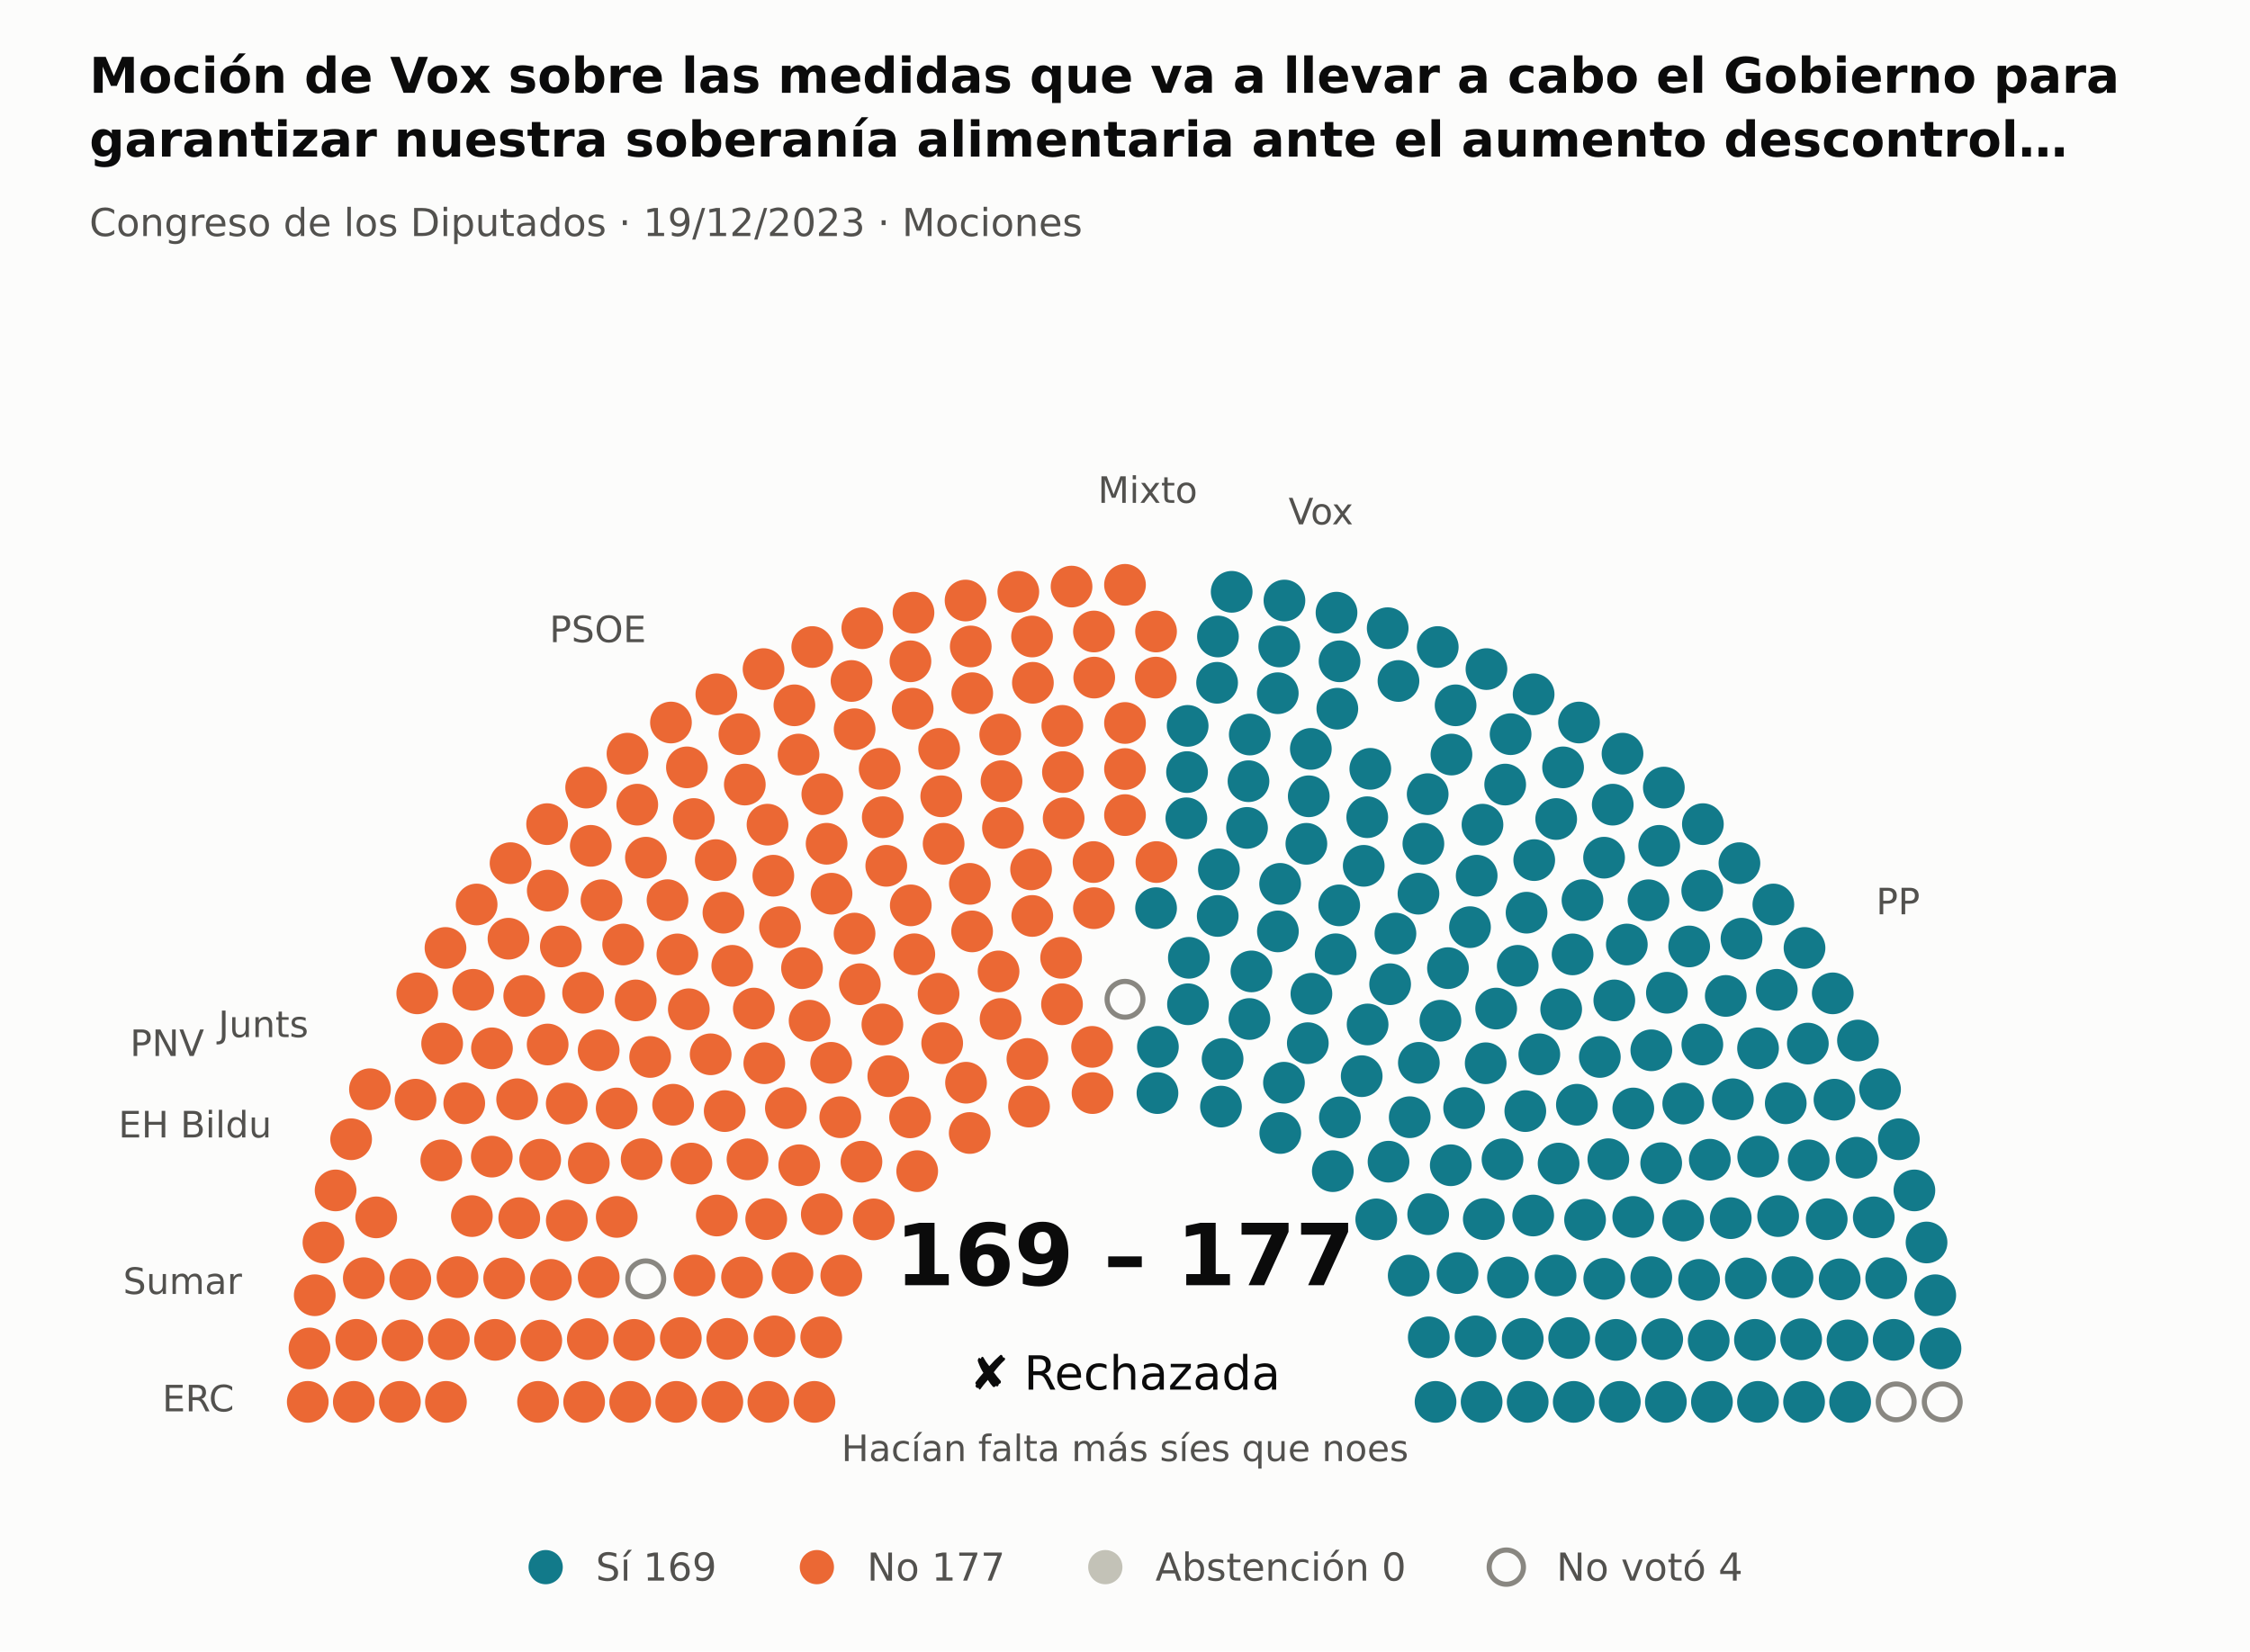
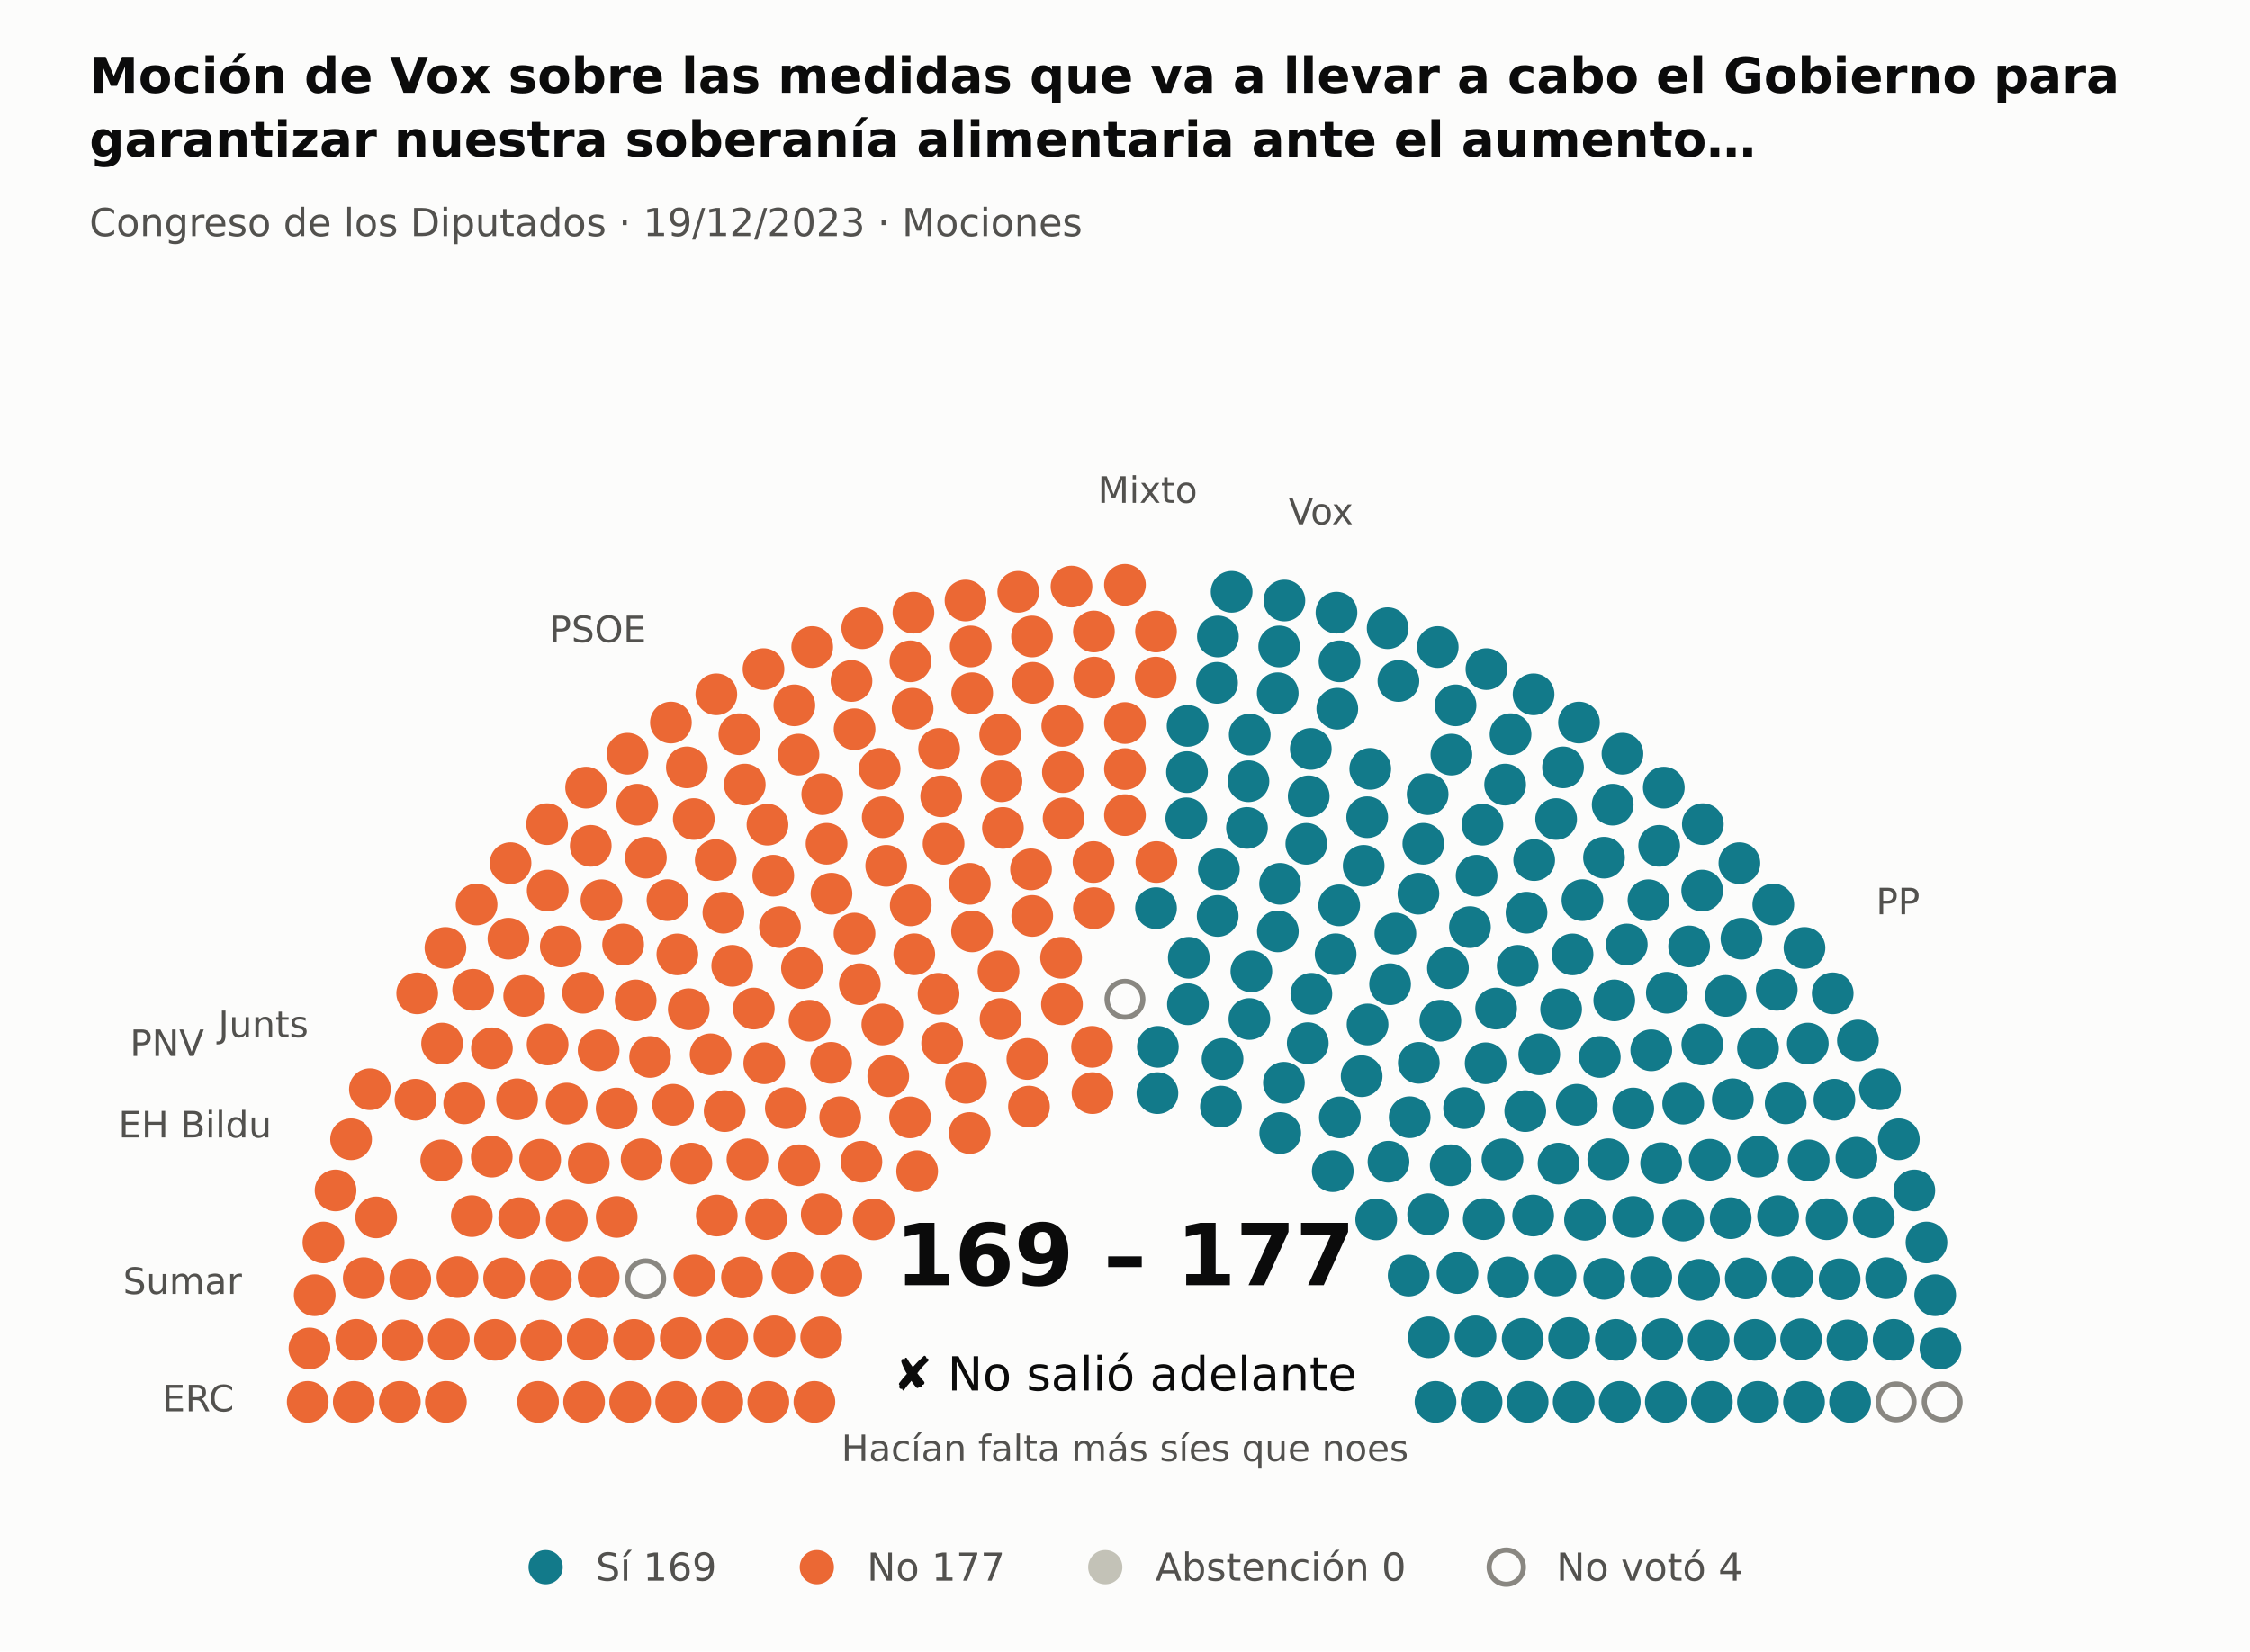
<svg xmlns="http://www.w3.org/2000/svg" xmlns:xlink="http://www.w3.org/1999/xlink" width="525.6pt" height="385.884pt" viewBox="0 0 525.6 385.884" version="1.1">
  <defs>
    <style type="text/css">*{stroke-linejoin: round; stroke-linecap: butt}</style>
  </defs>
  <g id="figure_1">
    <g id="patch_1">
      <path d="M 0 385.884  L 525.6 385.884  L 525.6 0  L 0 0  z " style="fill: #fcfcfb" />
    </g>
    <g id="axes_1">
      <g id="PathCollection_1">
        <defs>
          <path id="m79c244569f" d="M 0 4.873  C 1.292 4.873 2.532 4.36 3.446 3.446  C 4.36 2.532 4.873 1.292 4.873 0  C 4.873 -1.292 4.36 -2.532 3.446 -3.446  C 2.532 -4.36 1.292 -4.873 0 -4.873  C -1.292 -4.873 -2.532 -4.36 -3.446 -3.446  C -4.36 -2.532 -4.873 -1.292 -4.873 0  C -4.873 1.292 -4.36 2.532 -3.446 3.446  C -2.532 4.36 -1.292 4.873 0 4.873  z " />
        </defs>
        <g clip-path="url(#p0f7a6aeadc)">
          <use xlink:href="#m79c244569f" x="270.058" y="212.2" style="fill: #127a8a" />
          <use xlink:href="#m79c244569f" x="270.486" y="244.608" style="fill: #127a8a" />
          <use xlink:href="#m79c244569f" x="277.436" y="169.607" style="fill: #127a8a" />
          <use xlink:href="#m79c244569f" x="277.294" y="180.403" style="fill: #127a8a" />
          <use xlink:href="#m79c244569f" x="270.383" y="255.411" style="fill: #127a8a" />
          <use xlink:href="#m79c244569f" x="277.132" y="191.202" style="fill: #127a8a" />
          <use xlink:href="#m79c244569f" x="284.515" y="148.723" style="fill: #127a8a" />
          <use xlink:href="#m79c244569f" x="284.315" y="159.542" style="fill: #127a8a" />
          <use xlink:href="#m79c244569f" x="287.719" y="138.283" style="fill: #127a8a" />
          <use xlink:href="#m79c244569f" x="277.718" y="223.799" style="fill: #127a8a" />
          <use xlink:href="#m79c244569f" x="277.515" y="234.651" style="fill: #127a8a" />
          <use xlink:href="#m79c244569f" x="284.74" y="203.131" style="fill: #127a8a" />
          <use xlink:href="#m79c244569f" x="291.948" y="171.631" style="fill: #127a8a" />
          <use xlink:href="#m79c244569f" x="284.459" y="214.019" style="fill: #127a8a" />
          <use xlink:href="#m79c244569f" x="291.648" y="182.532" style="fill: #127a8a" />
          <use xlink:href="#m79c244569f" x="300.045" y="140.318" style="fill: #127a8a" />
          <use xlink:href="#m79c244569f" x="298.834" y="151.05" style="fill: #127a8a" />
          <use xlink:href="#m79c244569f" x="291.306" y="193.447" style="fill: #127a8a" />
          <use xlink:href="#m79c244569f" x="298.487" y="161.972" style="fill: #127a8a" />
          <use xlink:href="#m79c244569f" x="312.211" y="143.155" style="fill: #127a8a" />
          <use xlink:href="#m79c244569f" x="285.598" y="247.433" style="fill: #127a8a" />
          <use xlink:href="#m79c244569f" x="306.211" y="174.986" style="fill: #127a8a" />
          <use xlink:href="#m79c244569f" x="312.921" y="154.522" style="fill: #127a8a" />
          <use xlink:href="#m79c244569f" x="292.333" y="226.978" style="fill: #127a8a" />
          <use xlink:href="#m79c244569f" x="299.037" y="206.519" style="fill: #127a8a" />
          <use xlink:href="#m79c244569f" x="305.724" y="186.058" style="fill: #127a8a" />
          <use xlink:href="#m79c244569f" x="312.401" y="165.595" style="fill: #127a8a" />
          <use xlink:href="#m79c244569f" x="285.218" y="258.564" style="fill: #127a8a" />
          <use xlink:href="#m79c244569f" x="291.868" y="238.096" style="fill: #127a8a" />
          <use xlink:href="#m79c244569f" x="298.518" y="217.629" style="fill: #127a8a" />
          <use xlink:href="#m79c244569f" x="305.169" y="197.162" style="fill: #127a8a" />
          <use xlink:href="#m79c244569f" x="324.166" y="146.781" style="fill: #127a8a" />
          <use xlink:href="#m79c244569f" x="326.682" y="159.117" style="fill: #127a8a" />
          <use xlink:href="#m79c244569f" x="320.103" y="179.642" style="fill: #127a8a" />
          <use xlink:href="#m79c244569f" x="319.387" y="190.947" style="fill: #127a8a" />
          <use xlink:href="#m79c244569f" x="335.858" y="151.182" style="fill: #127a8a" />
          <use xlink:href="#m79c244569f" x="312.844" y="211.545" style="fill: #127a8a" />
          <use xlink:href="#m79c244569f" x="318.567" y="202.305" style="fill: #127a8a" />
          <use xlink:href="#m79c244569f" x="306.346" y="232.205" style="fill: #127a8a" />
          <use xlink:href="#m79c244569f" x="312.014" y="222.973" style="fill: #127a8a" />
          <use xlink:href="#m79c244569f" x="340.028" y="164.803" style="fill: #127a8a" />
          <use xlink:href="#m79c244569f" x="347.237" y="156.337" style="fill: #127a8a" />
          <use xlink:href="#m79c244569f" x="299.933" y="252.986" style="fill: #127a8a" />
          <use xlink:href="#m79c244569f" x="333.507" y="185.56" style="fill: #127a8a" />
          <use xlink:href="#m79c244569f" x="339.059" y="176.307" style="fill: #127a8a" />
          <use xlink:href="#m79c244569f" x="305.505" y="243.745" style="fill: #127a8a" />
          <use xlink:href="#m79c244569f" x="332.504" y="197.151" style="fill: #127a8a" />
          <use xlink:href="#m79c244569f" x="299.073" y="264.732" style="fill: #127a8a" />
          <use xlink:href="#m79c244569f" x="325.974" y="218.139" style="fill: #127a8a" />
          <use xlink:href="#m79c244569f" x="331.354" y="208.82" style="fill: #127a8a" />
          <use xlink:href="#m79c244569f" x="352.874" y="171.545" style="fill: #127a8a" />
          <use xlink:href="#m79c244569f" x="358.255" y="162.226" style="fill: #127a8a" />
          <use xlink:href="#m79c244569f" x="351.612" y="183.319" style="fill: #127a8a" />
          <use xlink:href="#m79c244569f" x="346.307" y="192.69" style="fill: #127a8a" />
          <use xlink:href="#m79c244569f" x="324.734" y="229.965" style="fill: #127a8a" />
          <use xlink:href="#m79c244569f" x="319.473" y="239.373" style="fill: #127a8a" />
          <use xlink:href="#m79c244569f" x="344.951" y="204.611" style="fill: #127a8a" />
          <use xlink:href="#m79c244569f" x="368.863" y="168.823" style="fill: #127a8a" />
          <use xlink:href="#m79c244569f" x="365.136" y="179.299" style="fill: #127a8a" />
          <use xlink:href="#m79c244569f" x="318.091" y="251.457" style="fill: #127a8a" />
          <use xlink:href="#m79c244569f" x="343.39" y="216.636" style="fill: #127a8a" />
          <use xlink:href="#m79c244569f" x="363.524" y="191.371" style="fill: #127a8a" />
          <use xlink:href="#m79c244569f" x="338.249" y="226.213" style="fill: #127a8a" />
          <use xlink:href="#m79c244569f" x="313.003" y="261.079" style="fill: #127a8a" />
          <use xlink:href="#m79c244569f" x="358.395" y="200.971" style="fill: #127a8a" />
          <use xlink:href="#m79c244569f" x="379.018" y="176.1" style="fill: #127a8a" />
          <use xlink:href="#m79c244569f" x="376.734" y="188.014" style="fill: #127a8a" />
          <use xlink:href="#m79c244569f" x="356.606" y="213.255" style="fill: #127a8a" />
          <use xlink:href="#m79c244569f" x="336.478" y="238.497" style="fill: #127a8a" />
          <use xlink:href="#m79c244569f" x="331.447" y="248.336" style="fill: #127a8a" />
          <use xlink:href="#m79c244569f" x="388.675" y="184.025" style="fill: #127a8a" />
          <use xlink:href="#m79c244569f" x="374.711" y="200.403" style="fill: #127a8a" />
          <use xlink:href="#m79c244569f" x="311.342" y="273.647" style="fill: #127a8a" />
          <use xlink:href="#m79c244569f" x="354.543" y="225.668" style="fill: #127a8a" />
          <use xlink:href="#m79c244569f" x="369.667" y="210.331" style="fill: #127a8a" />
          <use xlink:href="#m79c244569f" x="349.505" y="235.657" style="fill: #127a8a" />
          <use xlink:href="#m79c244569f" x="387.593" y="197.635" style="fill: #127a8a" />
          <use xlink:href="#m79c244569f" x="329.315" y="261.044" style="fill: #127a8a" />
          <use xlink:href="#m79c244569f" x="367.358" y="223" style="fill: #127a8a" />
          <use xlink:href="#m79c244569f" x="397.793" y="192.565" style="fill: #127a8a" />
          <use xlink:href="#m79c244569f" x="385.091" y="210.352" style="fill: #127a8a" />
          <use xlink:href="#m79c244569f" x="347.059" y="248.434" style="fill: #127a8a" />
          <use xlink:href="#m79c244569f" x="324.364" y="271.436" style="fill: #127a8a" />
          <use xlink:href="#m79c244569f" x="380.028" y="220.691" style="fill: #127a8a" />
          <use xlink:href="#m79c244569f" x="364.691" y="235.816" style="fill: #127a8a" />
          <use xlink:href="#m79c244569f" x="397.643" y="208.098" style="fill: #127a8a" />
          <use xlink:href="#m79c244569f" x="406.333" y="201.683" style="fill: #127a8a" />
          <use xlink:href="#m79c244569f" x="342.023" y="258.912" style="fill: #127a8a" />
          <use xlink:href="#m79c244569f" x="359.587" y="246.344" style="fill: #127a8a" />
          <use xlink:href="#m79c244569f" x="377.103" y="233.752" style="fill: #127a8a" />
          <use xlink:href="#m79c244569f" x="394.59" y="221.145" style="fill: #127a8a" />
          <use xlink:href="#m79c244569f" x="414.258" y="211.34" style="fill: #127a8a" />
          <use xlink:href="#m79c244569f" x="389.388" y="231.964" style="fill: #127a8a" />
          <use xlink:href="#m79c244569f" x="406.819" y="219.336" style="fill: #127a8a" />
          <use xlink:href="#m79c244569f" x="321.491" y="284.917" style="fill: #127a8a" />
          <use xlink:href="#m79c244569f" x="338.901" y="272.268" style="fill: #127a8a" />
          <use xlink:href="#m79c244569f" x="356.312" y="259.618" style="fill: #127a8a" />
          <use xlink:href="#m79c244569f" x="373.722" y="246.969" style="fill: #127a8a" />
          <use xlink:href="#m79c244569f" x="403.14" y="232.705" style="fill: #127a8a" />
          <use xlink:href="#m79c244569f" x="385.748" y="245.408" style="fill: #127a8a" />
          <use xlink:href="#m79c244569f" x="421.535" y="221.495" style="fill: #127a8a" />
          <use xlink:href="#m79c244569f" x="368.361" y="258.13" style="fill: #127a8a" />
          <use xlink:href="#m79c244569f" x="350.986" y="270.885" style="fill: #127a8a" />
          <use xlink:href="#m79c244569f" x="415.06" y="231.275" style="fill: #127a8a" />
          <use xlink:href="#m79c244569f" x="333.628" y="283.704" style="fill: #127a8a" />
          <use xlink:href="#m79c244569f" x="397.668" y="244.052" style="fill: #127a8a" />
          <use xlink:href="#m79c244569f" x="381.539" y="259.005" style="fill: #127a8a" />
          <use xlink:href="#m79c244569f" x="428.132" y="232.104" style="fill: #127a8a" />
          <use xlink:href="#m79c244569f" x="410.678" y="244.949" style="fill: #127a8a" />
          <use xlink:href="#m79c244569f" x="364.089" y="271.874" style="fill: #127a8a" />
          <use xlink:href="#m79c244569f" x="393.208" y="257.854" style="fill: #127a8a" />
          <use xlink:href="#m79c244569f" x="422.314" y="243.839" style="fill: #127a8a" />
          <use xlink:href="#m79c244569f" x="346.614" y="284.853" style="fill: #127a8a" />
          <use xlink:href="#m79c244569f" x="375.708" y="270.854" style="fill: #127a8a" />
          <use xlink:href="#m79c244569f" x="404.798" y="256.852" style="fill: #127a8a" />
          <use xlink:href="#m79c244569f" x="434.021" y="243.122" style="fill: #127a8a" />
          <use xlink:href="#m79c244569f" x="358.153" y="284.012" style="fill: #127a8a" />
          <use xlink:href="#m79c244569f" x="417.152" y="257.787" style="fill: #127a8a" />
          <use xlink:href="#m79c244569f" x="329.074" y="298.052" style="fill: #127a8a" />
          <use xlink:href="#m79c244569f" x="388.054" y="271.792" style="fill: #127a8a" />
          <use xlink:href="#m79c244569f" x="428.533" y="256.946" style="fill: #127a8a" />
          <use xlink:href="#m79c244569f" x="399.412" y="270.972" style="fill: #127a8a" />
          <use xlink:href="#m79c244569f" x="439.177" y="254.501" style="fill: #127a8a" />
          <use xlink:href="#m79c244569f" x="370.27" y="285.008" style="fill: #127a8a" />
          <use xlink:href="#m79c244569f" x="340.48" y="297.465" style="fill: #127a8a" />
          <use xlink:href="#m79c244569f" x="410.716" y="270.255" style="fill: #127a8a" />
          <use xlink:href="#m79c244569f" x="381.527" y="284.345" style="fill: #127a8a" />
          <use xlink:href="#m79c244569f" x="422.513" y="271.129" style="fill: #127a8a" />
          <use xlink:href="#m79c244569f" x="443.578" y="266.193" style="fill: #127a8a" />
          <use xlink:href="#m79c244569f" x="433.678" y="270.511" style="fill: #127a8a" />
          <use xlink:href="#m79c244569f" x="352.262" y="298.491" style="fill: #127a8a" />
          <use xlink:href="#m79c244569f" x="393.197" y="285.19" style="fill: #127a8a" />
          <use xlink:href="#m79c244569f" x="404.301" y="284.635" style="fill: #127a8a" />
          <use xlink:href="#m79c244569f" x="363.38" y="298.026" style="fill: #127a8a" />
          <use xlink:href="#m79c244569f" x="415.373" y="284.148" style="fill: #127a8a" />
          <use xlink:href="#m79c244569f" x="447.204" y="278.148" style="fill: #127a8a" />
          <use xlink:href="#m79c244569f" x="426.723" y="284.876" style="fill: #127a8a" />
          <use xlink:href="#m79c244569f" x="374.755" y="298.813" style="fill: #127a8a" />
          <use xlink:href="#m79c244569f" x="437.714" y="284.446" style="fill: #127a8a" />
          <use xlink:href="#m79c244569f" x="385.741" y="298.421" style="fill: #127a8a" />
          <use xlink:href="#m79c244569f" x="333.76" y="312.475" style="fill: #127a8a" />
          <use xlink:href="#m79c244569f" x="396.911" y="299.052" style="fill: #127a8a" />
          <use xlink:href="#m79c244569f" x="407.827" y="298.711" style="fill: #127a8a" />
          <use xlink:href="#m79c244569f" x="450.041" y="290.314" style="fill: #127a8a" />
          <use xlink:href="#m79c244569f" x="344.687" y="312.251" style="fill: #127a8a" />
          <use xlink:href="#m79c244569f" x="418.727" y="298.411" style="fill: #127a8a" />
          <use xlink:href="#m79c244569f" x="429.752" y="298.932" style="fill: #127a8a" />
          <use xlink:href="#m79c244569f" x="440.616" y="298.661" style="fill: #127a8a" />
          <use xlink:href="#m79c244569f" x="355.708" y="312.843" style="fill: #127a8a" />
          <use xlink:href="#m79c244569f" x="366.559" y="312.64" style="fill: #127a8a" />
          <use xlink:href="#m79c244569f" x="452.076" y="302.64" style="fill: #127a8a" />
          <use xlink:href="#m79c244569f" x="377.475" y="313.072" style="fill: #127a8a" />
          <use xlink:href="#m79c244569f" x="388.293" y="312.891" style="fill: #127a8a" />
          <use xlink:href="#m79c244569f" x="399.156" y="313.227" style="fill: #127a8a" />
          <use xlink:href="#m79c244569f" x="409.956" y="313.065" style="fill: #127a8a" />
          <use xlink:href="#m79c244569f" x="420.751" y="312.922" style="fill: #127a8a" />
          <use xlink:href="#m79c244569f" x="431.578" y="313.193" style="fill: #127a8a" />
          <use xlink:href="#m79c244569f" x="442.365" y="313.063" style="fill: #127a8a" />
          <use xlink:href="#m79c244569f" x="453.3" y="315.072" style="fill: #127a8a" />
          <use xlink:href="#m79c244569f" x="335.345" y="327.559" style="fill: #127a8a" />
          <use xlink:href="#m79c244569f" x="346.106" y="327.559" style="fill: #127a8a" />
          <use xlink:href="#m79c244569f" x="356.866" y="327.559" style="fill: #127a8a" />
          <use xlink:href="#m79c244569f" x="367.626" y="327.559" style="fill: #127a8a" />
          <use xlink:href="#m79c244569f" x="378.387" y="327.559" style="fill: #127a8a" />
          <use xlink:href="#m79c244569f" x="389.147" y="327.559" style="fill: #127a8a" />
          <use xlink:href="#m79c244569f" x="399.907" y="327.559" style="fill: #127a8a" />
          <use xlink:href="#m79c244569f" x="410.668" y="327.559" style="fill: #127a8a" />
          <use xlink:href="#m79c244569f" x="421.428" y="327.559" style="fill: #127a8a" />
          <use xlink:href="#m79c244569f" x="432.188" y="327.559" style="fill: #127a8a" />
        </g>
      </g>
      <g id="PathCollection_2">
        <defs>
          <path id="m7b759d9e16" d="M 0 4.873  C 1.292 4.873 2.532 4.36 3.446 3.446  C 4.36 2.532 4.873 1.292 4.873 0  C 4.873 -1.292 4.36 -2.532 3.446 -3.446  C 2.532 -4.36 1.292 -4.873 0 -4.873  C -1.292 -4.873 -2.532 -4.36 -3.446 -3.446  C -4.36 -2.532 -4.873 -1.292 -4.873 0  C -4.873 1.292 -4.36 2.532 -3.446 3.446  C -2.532 4.36 -1.292 4.873 0 4.873  z " />
        </defs>
        <g clip-path="url(#p0f7a6aeadc)">
          <use xlink:href="#m7b759d9e16" x="190.255" y="327.559" style="fill: #eb6834" />
          <use xlink:href="#m7b759d9e16" x="179.494" y="327.559" style="fill: #eb6834" />
          <use xlink:href="#m7b759d9e16" x="168.734" y="327.559" style="fill: #eb6834" />
          <use xlink:href="#m7b759d9e16" x="157.974" y="327.559" style="fill: #eb6834" />
          <use xlink:href="#m7b759d9e16" x="147.213" y="327.559" style="fill: #eb6834" />
          <use xlink:href="#m7b759d9e16" x="136.453" y="327.559" style="fill: #eb6834" />
          <use xlink:href="#m7b759d9e16" x="125.693" y="327.559" style="fill: #eb6834" />
          <use xlink:href="#m7b759d9e16" x="104.172" y="327.559" style="fill: #eb6834" />
          <use xlink:href="#m7b759d9e16" x="93.412" y="327.559" style="fill: #eb6834" />
          <use xlink:href="#m7b759d9e16" x="82.651" y="327.559" style="fill: #eb6834" />
          <use xlink:href="#m7b759d9e16" x="71.891" y="327.559" style="fill: #eb6834" />
          <use xlink:href="#m7b759d9e16" x="72.3" y="315.072" style="fill: #eb6834" />
          <use xlink:href="#m7b759d9e16" x="83.235" y="313.063" style="fill: #eb6834" />
          <use xlink:href="#m7b759d9e16" x="94.022" y="313.193" style="fill: #eb6834" />
          <use xlink:href="#m7b759d9e16" x="104.849" y="312.922" style="fill: #eb6834" />
          <use xlink:href="#m7b759d9e16" x="115.644" y="313.065" style="fill: #eb6834" />
          <use xlink:href="#m7b759d9e16" x="126.444" y="313.227" style="fill: #eb6834" />
          <use xlink:href="#m7b759d9e16" x="137.307" y="312.891" style="fill: #eb6834" />
          <use xlink:href="#m7b759d9e16" x="148.125" y="313.072" style="fill: #eb6834" />
          <use xlink:href="#m7b759d9e16" x="73.524" y="302.64" style="fill: #eb6834" />
          <use xlink:href="#m7b759d9e16" x="159.041" y="312.64" style="fill: #eb6834" />
          <use xlink:href="#m7b759d9e16" x="169.892" y="312.843" style="fill: #eb6834" />
          <use xlink:href="#m7b759d9e16" x="84.984" y="298.661" style="fill: #eb6834" />
          <use xlink:href="#m7b759d9e16" x="95.848" y="298.932" style="fill: #eb6834" />
          <use xlink:href="#m7b759d9e16" x="180.913" y="312.251" style="fill: #eb6834" />
          <use xlink:href="#m7b759d9e16" x="106.873" y="298.411" style="fill: #eb6834" />
          <use xlink:href="#m7b759d9e16" x="117.773" y="298.711" style="fill: #eb6834" />
          <use xlink:href="#m7b759d9e16" x="75.559" y="290.314" style="fill: #eb6834" />
          <use xlink:href="#m7b759d9e16" x="191.84" y="312.475" style="fill: #eb6834" />
          <use xlink:href="#m7b759d9e16" x="128.689" y="299.052" style="fill: #eb6834" />
          <use xlink:href="#m7b759d9e16" x="139.859" y="298.421" style="fill: #eb6834" />
          <use xlink:href="#m7b759d9e16" x="87.886" y="284.446" style="fill: #eb6834" />
          <use xlink:href="#m7b759d9e16" x="78.396" y="278.148" style="fill: #eb6834" />
          <use xlink:href="#m7b759d9e16" x="110.227" y="284.148" style="fill: #eb6834" />
          <use xlink:href="#m7b759d9e16" x="162.22" y="298.026" style="fill: #eb6834" />
          <use xlink:href="#m7b759d9e16" x="121.299" y="284.635" style="fill: #eb6834" />
          <use xlink:href="#m7b759d9e16" x="173.338" y="298.491" style="fill: #eb6834" />
          <use xlink:href="#m7b759d9e16" x="132.403" y="285.19" style="fill: #eb6834" />
          <use xlink:href="#m7b759d9e16" x="82.022" y="266.193" style="fill: #eb6834" />
          <use xlink:href="#m7b759d9e16" x="103.087" y="271.129" style="fill: #eb6834" />
          <use xlink:href="#m7b759d9e16" x="144.073" y="284.345" style="fill: #eb6834" />
          <use xlink:href="#m7b759d9e16" x="185.12" y="297.465" style="fill: #eb6834" />
          <use xlink:href="#m7b759d9e16" x="114.884" y="270.255" style="fill: #eb6834" />
          <use xlink:href="#m7b759d9e16" x="126.188" y="270.972" style="fill: #eb6834" />
          <use xlink:href="#m7b759d9e16" x="86.423" y="254.501" style="fill: #eb6834" />
          <use xlink:href="#m7b759d9e16" x="97.067" y="256.946" style="fill: #eb6834" />
          <use xlink:href="#m7b759d9e16" x="196.526" y="298.052" style="fill: #eb6834" />
          <use xlink:href="#m7b759d9e16" x="137.546" y="271.792" style="fill: #eb6834" />
          <use xlink:href="#m7b759d9e16" x="108.448" y="257.787" style="fill: #eb6834" />
          <use xlink:href="#m7b759d9e16" x="167.447" y="284.012" style="fill: #eb6834" />
          <use xlink:href="#m7b759d9e16" x="120.802" y="256.852" style="fill: #eb6834" />
          <use xlink:href="#m7b759d9e16" x="149.892" y="270.854" style="fill: #eb6834" />
          <use xlink:href="#m7b759d9e16" x="178.986" y="284.853" style="fill: #eb6834" />
          <use xlink:href="#m7b759d9e16" x="103.286" y="243.839" style="fill: #eb6834" />
          <use xlink:href="#m7b759d9e16" x="132.392" y="257.854" style="fill: #eb6834" />
          <use xlink:href="#m7b759d9e16" x="161.511" y="271.874" style="fill: #eb6834" />
          <use xlink:href="#m7b759d9e16" x="114.922" y="244.949" style="fill: #eb6834" />
          <use xlink:href="#m7b759d9e16" x="144.061" y="259.005" style="fill: #eb6834" />
          <use xlink:href="#m7b759d9e16" x="97.468" y="232.104" style="fill: #eb6834" />
          <use xlink:href="#m7b759d9e16" x="191.972" y="283.704" style="fill: #eb6834" />
          <use xlink:href="#m7b759d9e16" x="127.932" y="244.052" style="fill: #eb6834" />
          <use xlink:href="#m7b759d9e16" x="110.54" y="231.275" style="fill: #eb6834" />
          <use xlink:href="#m7b759d9e16" x="174.614" y="270.885" style="fill: #eb6834" />
          <use xlink:href="#m7b759d9e16" x="157.239" y="258.13" style="fill: #eb6834" />
          <use xlink:href="#m7b759d9e16" x="139.852" y="245.408" style="fill: #eb6834" />
          <use xlink:href="#m7b759d9e16" x="104.065" y="221.495" style="fill: #eb6834" />
          <use xlink:href="#m7b759d9e16" x="122.46" y="232.705" style="fill: #eb6834" />
          <use xlink:href="#m7b759d9e16" x="204.109" y="284.917" style="fill: #eb6834" />
          <use xlink:href="#m7b759d9e16" x="186.699" y="272.268" style="fill: #eb6834" />
          <use xlink:href="#m7b759d9e16" x="169.288" y="259.618" style="fill: #eb6834" />
          <use xlink:href="#m7b759d9e16" x="151.878" y="246.969" style="fill: #eb6834" />
          <use xlink:href="#m7b759d9e16" x="118.781" y="219.336" style="fill: #eb6834" />
          <use xlink:href="#m7b759d9e16" x="136.212" y="231.964" style="fill: #eb6834" />
          <use xlink:href="#m7b759d9e16" x="111.342" y="211.34" style="fill: #eb6834" />
          <use xlink:href="#m7b759d9e16" x="131.01" y="221.145" style="fill: #eb6834" />
          <use xlink:href="#m7b759d9e16" x="148.497" y="233.752" style="fill: #eb6834" />
          <use xlink:href="#m7b759d9e16" x="166.012" y="246.344" style="fill: #eb6834" />
          <use xlink:href="#m7b759d9e16" x="183.577" y="258.912" style="fill: #eb6834" />
          <use xlink:href="#m7b759d9e16" x="119.267" y="201.683" style="fill: #eb6834" />
          <use xlink:href="#m7b759d9e16" x="127.957" y="208.098" style="fill: #eb6834" />
          <use xlink:href="#m7b759d9e16" x="160.909" y="235.816" style="fill: #eb6834" />
          <use xlink:href="#m7b759d9e16" x="201.236" y="271.436" style="fill: #eb6834" />
          <use xlink:href="#m7b759d9e16" x="145.572" y="220.691" style="fill: #eb6834" />
          <use xlink:href="#m7b759d9e16" x="178.541" y="248.434" style="fill: #eb6834" />
          <use xlink:href="#m7b759d9e16" x="140.509" y="210.352" style="fill: #eb6834" />
          <use xlink:href="#m7b759d9e16" x="196.285" y="261.044" style="fill: #eb6834" />
          <use xlink:href="#m7b759d9e16" x="158.242" y="223" style="fill: #eb6834" />
          <use xlink:href="#m7b759d9e16" x="127.807" y="192.565" style="fill: #eb6834" />
          <use xlink:href="#m7b759d9e16" x="138.007" y="197.635" style="fill: #eb6834" />
          <use xlink:href="#m7b759d9e16" x="176.095" y="235.657" style="fill: #eb6834" />
          <use xlink:href="#m7b759d9e16" x="155.933" y="210.331" style="fill: #eb6834" />
          <use xlink:href="#m7b759d9e16" x="214.258" y="273.647" style="fill: #eb6834" />
          <use xlink:href="#m7b759d9e16" x="171.057" y="225.668" style="fill: #eb6834" />
          <use xlink:href="#m7b759d9e16" x="150.889" y="200.403" style="fill: #eb6834" />
          <use xlink:href="#m7b759d9e16" x="136.925" y="184.025" style="fill: #eb6834" />
          <use xlink:href="#m7b759d9e16" x="194.153" y="248.336" style="fill: #eb6834" />
          <use xlink:href="#m7b759d9e16" x="189.122" y="238.497" style="fill: #eb6834" />
          <use xlink:href="#m7b759d9e16" x="168.994" y="213.255" style="fill: #eb6834" />
          <use xlink:href="#m7b759d9e16" x="148.866" y="188.014" style="fill: #eb6834" />
          <use xlink:href="#m7b759d9e16" x="146.582" y="176.1" style="fill: #eb6834" />
          <use xlink:href="#m7b759d9e16" x="212.597" y="261.079" style="fill: #eb6834" />
          <use xlink:href="#m7b759d9e16" x="167.205" y="200.971" style="fill: #eb6834" />
          <use xlink:href="#m7b759d9e16" x="187.351" y="226.213" style="fill: #eb6834" />
          <use xlink:href="#m7b759d9e16" x="162.076" y="191.371" style="fill: #eb6834" />
          <use xlink:href="#m7b759d9e16" x="207.509" y="251.457" style="fill: #eb6834" />
          <use xlink:href="#m7b759d9e16" x="182.21" y="216.636" style="fill: #eb6834" />
          <use xlink:href="#m7b759d9e16" x="160.464" y="179.299" style="fill: #eb6834" />
          <use xlink:href="#m7b759d9e16" x="180.649" y="204.611" style="fill: #eb6834" />
          <use xlink:href="#m7b759d9e16" x="156.737" y="168.823" style="fill: #eb6834" />
          <use xlink:href="#m7b759d9e16" x="206.127" y="239.373" style="fill: #eb6834" />
          <use xlink:href="#m7b759d9e16" x="200.866" y="229.965" style="fill: #eb6834" />
          <use xlink:href="#m7b759d9e16" x="179.293" y="192.69" style="fill: #eb6834" />
          <use xlink:href="#m7b759d9e16" x="173.988" y="183.319" style="fill: #eb6834" />
          <use xlink:href="#m7b759d9e16" x="226.527" y="264.732" style="fill: #eb6834" />
          <use xlink:href="#m7b759d9e16" x="199.626" y="218.139" style="fill: #eb6834" />
          <use xlink:href="#m7b759d9e16" x="194.246" y="208.82" style="fill: #eb6834" />
          <use xlink:href="#m7b759d9e16" x="172.726" y="171.545" style="fill: #eb6834" />
          <use xlink:href="#m7b759d9e16" x="167.345" y="162.226" style="fill: #eb6834" />
          <use xlink:href="#m7b759d9e16" x="193.096" y="197.151" style="fill: #eb6834" />
          <use xlink:href="#m7b759d9e16" x="220.095" y="243.745" style="fill: #eb6834" />
          <use xlink:href="#m7b759d9e16" x="186.541" y="176.307" style="fill: #eb6834" />
          <use xlink:href="#m7b759d9e16" x="225.667" y="252.986" style="fill: #eb6834" />
          <use xlink:href="#m7b759d9e16" x="192.093" y="185.56" style="fill: #eb6834" />
          <use xlink:href="#m7b759d9e16" x="178.363" y="156.337" style="fill: #eb6834" />
          <use xlink:href="#m7b759d9e16" x="185.572" y="164.803" style="fill: #eb6834" />
          <use xlink:href="#m7b759d9e16" x="213.586" y="222.973" style="fill: #eb6834" />
          <use xlink:href="#m7b759d9e16" x="219.254" y="232.205" style="fill: #eb6834" />
          <use xlink:href="#m7b759d9e16" x="207.033" y="202.305" style="fill: #eb6834" />
          <use xlink:href="#m7b759d9e16" x="212.756" y="211.545" style="fill: #eb6834" />
          <use xlink:href="#m7b759d9e16" x="206.213" y="190.947" style="fill: #eb6834" />
          <use xlink:href="#m7b759d9e16" x="189.742" y="151.182" style="fill: #eb6834" />
          <use xlink:href="#m7b759d9e16" x="199.642" y="170.385" style="fill: #eb6834" />
          <use xlink:href="#m7b759d9e16" x="205.497" y="179.642" style="fill: #eb6834" />
          <use xlink:href="#m7b759d9e16" x="198.918" y="159.117" style="fill: #eb6834" />
          <use xlink:href="#m7b759d9e16" x="201.434" y="146.781" style="fill: #eb6834" />
          <use xlink:href="#m7b759d9e16" x="240.382" y="258.564" style="fill: #eb6834" />
          <use xlink:href="#m7b759d9e16" x="233.732" y="238.096" style="fill: #eb6834" />
          <use xlink:href="#m7b759d9e16" x="227.082" y="217.629" style="fill: #eb6834" />
          <use xlink:href="#m7b759d9e16" x="220.431" y="197.162" style="fill: #eb6834" />
          <use xlink:href="#m7b759d9e16" x="213.199" y="165.595" style="fill: #eb6834" />
          <use xlink:href="#m7b759d9e16" x="219.876" y="186.058" style="fill: #eb6834" />
          <use xlink:href="#m7b759d9e16" x="226.563" y="206.519" style="fill: #eb6834" />
          <use xlink:href="#m7b759d9e16" x="233.267" y="226.978" style="fill: #eb6834" />
          <use xlink:href="#m7b759d9e16" x="212.679" y="154.522" style="fill: #eb6834" />
          <use xlink:href="#m7b759d9e16" x="240.002" y="247.433" style="fill: #eb6834" />
          <use xlink:href="#m7b759d9e16" x="219.389" y="174.986" style="fill: #eb6834" />
          <use xlink:href="#m7b759d9e16" x="213.389" y="143.155" style="fill: #eb6834" />
          <use xlink:href="#m7b759d9e16" x="227.113" y="161.972" style="fill: #eb6834" />
          <use xlink:href="#m7b759d9e16" x="234.294" y="193.447" style="fill: #eb6834" />
          <use xlink:href="#m7b759d9e16" x="226.766" y="151.05" style="fill: #eb6834" />
          <use xlink:href="#m7b759d9e16" x="233.952" y="182.532" style="fill: #eb6834" />
          <use xlink:href="#m7b759d9e16" x="225.555" y="140.318" style="fill: #eb6834" />
          <use xlink:href="#m7b759d9e16" x="241.141" y="214.019" style="fill: #eb6834" />
          <use xlink:href="#m7b759d9e16" x="233.652" y="171.631" style="fill: #eb6834" />
          <use xlink:href="#m7b759d9e16" x="240.86" y="203.131" style="fill: #eb6834" />
          <use xlink:href="#m7b759d9e16" x="248.085" y="234.651" style="fill: #eb6834" />
          <use xlink:href="#m7b759d9e16" x="247.882" y="223.799" style="fill: #eb6834" />
          <use xlink:href="#m7b759d9e16" x="237.881" y="138.283" style="fill: #eb6834" />
          <use xlink:href="#m7b759d9e16" x="241.285" y="159.542" style="fill: #eb6834" />
          <use xlink:href="#m7b759d9e16" x="241.085" y="148.723" style="fill: #eb6834" />
          <use xlink:href="#m7b759d9e16" x="255.217" y="255.411" style="fill: #eb6834" />
          <use xlink:href="#m7b759d9e16" x="248.468" y="191.202" style="fill: #eb6834" />
          <use xlink:href="#m7b759d9e16" x="248.306" y="180.403" style="fill: #eb6834" />
          <use xlink:href="#m7b759d9e16" x="255.114" y="244.608" style="fill: #eb6834" />
          <use xlink:href="#m7b759d9e16" x="248.164" y="169.607" style="fill: #eb6834" />
          <use xlink:href="#m7b759d9e16" x="250.314" y="137.058" style="fill: #eb6834" />
          <use xlink:href="#m7b759d9e16" x="255.542" y="212.2" style="fill: #eb6834" />
          <use xlink:href="#m7b759d9e16" x="255.454" y="201.425" style="fill: #eb6834" />
          <use xlink:href="#m7b759d9e16" x="255.611" y="158.323" style="fill: #eb6834" />
          <use xlink:href="#m7b759d9e16" x="255.546" y="147.556" style="fill: #eb6834" />
          <use xlink:href="#m7b759d9e16" x="262.8" y="190.451" style="fill: #eb6834" />
          <use xlink:href="#m7b759d9e16" x="262.8" y="179.691" style="fill: #eb6834" />
          <use xlink:href="#m7b759d9e16" x="262.8" y="168.93" style="fill: #eb6834" />
          <use xlink:href="#m7b759d9e16" x="262.8" y="136.649" style="fill: #eb6834" />
          <use xlink:href="#m7b759d9e16" x="270.054" y="147.556" style="fill: #eb6834" />
          <use xlink:href="#m7b759d9e16" x="269.989" y="158.323" style="fill: #eb6834" />
          <use xlink:href="#m7b759d9e16" x="270.146" y="201.425" style="fill: #eb6834" />
        </g>
      </g>
      <g id="PathCollection_3">
        <defs>
          <path id="mfa32fc3a31" d="M 0 4.183  C 1.109 4.183 2.174 3.743 2.958 2.958  C 3.743 2.174 4.183 1.109 4.183 0  C 4.183 -1.109 3.743 -2.174 2.958 -2.958  C 2.174 -3.743 1.109 -4.183 0 -4.183  C -1.109 -4.183 -2.174 -3.743 -2.958 -2.958  C -3.743 -2.174 -4.183 -1.109 -4.183 0  C -4.183 1.109 -3.743 2.174 -2.958 2.958  C -2.174 3.743 -1.109 4.183 0 4.183  z " style="stroke: #898781; stroke-width: 1.2" />
        </defs>
        <g clip-path="url(#p0f7a6aeadc)">
          <use xlink:href="#mfa32fc3a31" x="150.845" y="298.813" style="fill: #fcfcfb; stroke: #898781; stroke-width: 1.2" />
          <use xlink:href="#mfa32fc3a31" x="262.8" y="233.492" style="fill: #fcfcfb; stroke: #898781; stroke-width: 1.2" />
          <use xlink:href="#mfa32fc3a31" x="442.949" y="327.559" style="fill: #fcfcfb; stroke: #898781; stroke-width: 1.2" />
          <use xlink:href="#mfa32fc3a31" x="453.709" y="327.559" style="fill: #fcfcfb; stroke: #898781; stroke-width: 1.2" />
        </g>
      </g>
      <g id="text_1">
        <text style="font-size: 8.5px; font-family: 'DejaVu Sans', 'Helvetica', 'Arial', sans-serif; text-anchor: end; fill: #52514e" x="54.709" y="329.767" transform="rotate(-0 54.70909 329.7666)">ERC</text>
      </g>
      <g id="text_2">
        <text style="font-size: 8.5px; font-family: 'DejaVu Sans', 'Helvetica', 'Arial', sans-serif; text-anchor: end; fill: #52514e" x="56.524" y="302.34" transform="rotate(-0 56.52441 302.3401)">Sumar</text>
      </g>
      <g id="text_3">
        <text style="font-size: 8.5px; font-family: 'DejaVu Sans', 'Helvetica', 'Arial', sans-serif; text-anchor: end; fill: #52514e" x="63.472" y="265.765" transform="rotate(-0 63.47211 265.7653)">EH Bildu</text>
      </g>
      <g id="text_4">
        <text style="font-size: 8.5px; font-family: 'DejaVu Sans', 'Helvetica', 'Arial', sans-serif; text-anchor: end; fill: #52514e" x="47.679" y="246.74" transform="rotate(-0 47.6792 246.7404)">PNV</text>
      </g>
      <g id="text_5">
        <text style="font-size: 8.5px; font-family: 'DejaVu Sans', 'Helvetica', 'Arial', sans-serif; text-anchor: end; fill: #52514e" x="72.061" y="242.328" transform="rotate(-0 72.06067 242.328)">Junts</text>
      </g>
      <g id="text_6">
        <text style="font-size: 8.5px; font-family: 'DejaVu Sans', 'Helvetica', 'Arial', sans-serif; text-anchor: end; fill: #52514e" x="150.95" y="150.042" transform="rotate(-0 150.95 150.0418)">PSOE</text>
      </g>
      <g id="text_7">
        <text style="font-size: 8.5px; font-family: 'DejaVu Sans', 'Helvetica', 'Arial', sans-serif; text-anchor: middle; fill: #52514e" x="268.099" y="117.493" transform="rotate(-0 268.099 117.4931)">Mixto</text>
      </g>
      <g id="text_8">
        <text style="font-size: 8.5px; font-family: 'DejaVu Sans', 'Helvetica', 'Arial', sans-serif; text-anchor: middle; fill: #52514e" x="308.564" y="122.52" transform="rotate(-0 308.5642 122.5203)">Vox</text>
      </g>
      <g id="text_9">
        <text style="font-size: 8.5px; font-family: 'DejaVu Sans', 'Helvetica', 'Arial', sans-serif; text-anchor: start; fill: #52514e" x="438.255" y="213.635" transform="rotate(-0 438.2547 213.6351)">PP</text>
      </g>
      <g id="text_10">
        <text style="font-weight: 700; font-size: 20px; font-family: 'DejaVu Sans', 'Helvetica', 'Arial', sans-serif; text-anchor: middle; fill: #0b0b0b" x="262.8" y="300.299" transform="rotate(-0 262.8 300.2993)">169 – 177</text>
      </g>
      <g id="text_11">
-         <text style="font-size: 11px; font-family: 'DejaVu Sans', 'Helvetica', 'Arial', sans-serif; text-anchor: middle; fill: #0b0b0b" x="262.8" y="324.689" transform="rotate(-0 262.8 324.6891)">✘ Rechazada</text>
+         <text style="font-size: 11px; font-family: 'DejaVu Sans', 'Helvetica', 'Arial', sans-serif; text-anchor: middle; fill: #0b0b0b" x="262.8" y="324.909" transform="rotate(-0 262.8 324.9091)">✘ No salió adelante</text>
      </g>
      <g id="text_12">
        <text style="font-size: 8.5px; font-family: 'DejaVu Sans', 'Helvetica', 'Arial', sans-serif; text-anchor: middle; fill: #52514e" x="262.8" y="341.391" transform="rotate(-0 262.8 341.3914)">Hacían falta más síes que noes</text>
      </g>
    </g>
    <g id="text_13">
      <text style="font-weight: 700; font-size: 11.5px; font-family: 'DejaVu Sans', 'Helvetica', 'Arial', sans-serif; fill: #0b0b0b" transform="translate(20.88 21.67828)">Moción de Vox sobre las medidas que va a llevar a cabo el Gobierno para</text>
-       <text style="font-weight: 700; font-size: 11.5px; font-family: 'DejaVu Sans', 'Helvetica', 'Arial', sans-serif; fill: #0b0b0b" transform="translate(20.88 36.58336)">garantizar nuestra soberanía alimentaria ante el aumento descontrol…</text>
+       <text style="font-weight: 700; font-size: 11.5px; font-family: 'DejaVu Sans', 'Helvetica', 'Arial', sans-serif; fill: #0b0b0b" transform="translate(20.88 36.58336)">garantizar nuestra soberanía alimentaria ante el aumento…</text>
    </g>
    <g id="text_14">
      <text style="font-size: 9px; font-family: 'DejaVu Sans', 'Helvetica', 'Arial', sans-serif; text-anchor: start; fill: #52514e" x="20.88" y="55.157" transform="rotate(-0 20.88 55.15734)">Congreso de los Diputados · 19/12/2023 · Mociones</text>
    </g>
    <g id="legend_1">
      <g id="line2d_1">
        <defs>
          <path id="m8be3aada2e" d="M 0 4  C 1.061 4 2.078 3.579 2.828 2.828  C 3.579 2.078 4 1.061 4 0  C 4 -1.061 3.579 -2.078 2.828 -2.828  C 2.078 -3.579 1.061 -4 0 -4  C -1.061 -4 -2.078 -3.579 -2.828 -2.828  C -3.579 -2.078 -4 -1.061 -4 0  C -4 1.061 -3.579 2.078 -2.828 2.828  C -2.078 3.579 -1.061 4 0 4  z " />
        </defs>
        <g>
          <use xlink:href="#m8be3aada2e" x="127.469" y="366.172" style="fill: #127a8a" />
        </g>
      </g>
      <g id="text_15">
        <text style="font-size: 9px; font-family: 'DejaVu Sans', 'Helvetica', 'Arial', sans-serif; text-anchor: start; fill: #52514e" x="139.169" y="369.322" transform="rotate(-0 139.1688 369.3219)">Sí 169</text>
      </g>
      <g id="line2d_2">
        <defs>
          <path id="mdae7671842" d="M 0 4  C 1.061 4 2.078 3.579 2.828 2.828  C 3.579 2.078 4 1.061 4 0  C 4 -1.061 3.579 -2.078 2.828 -2.828  C 2.078 -3.579 1.061 -4 0 -4  C -1.061 -4 -2.078 -3.579 -2.828 -2.828  C -3.579 -2.078 -4 -1.061 -4 0  C -4 1.061 -3.579 2.078 -2.828 2.828  C -2.078 3.579 -1.061 4 0 4  z " />
        </defs>
        <g>
          <use xlink:href="#mdae7671842" x="190.822" y="366.172" style="fill: #eb6834" />
        </g>
      </g>
      <g id="text_16">
        <text style="font-size: 9px; font-family: 'DejaVu Sans', 'Helvetica', 'Arial', sans-serif; text-anchor: start; fill: #52514e" x="202.522" y="369.322" transform="rotate(-0 202.5218 369.3219)">No 177</text>
      </g>
      <g id="line2d_3">
        <defs>
          <path id="m65a9ef4d0a" d="M 0 4  C 1.061 4 2.078 3.579 2.828 2.828  C 3.579 2.078 4 1.061 4 0  C 4 -1.061 3.579 -2.078 2.828 -2.828  C 2.078 -3.579 1.061 -4 0 -4  C -1.061 -4 -2.078 -3.579 -2.828 -2.828  C -3.579 -2.078 -4 -1.061 -4 0  C -4 1.061 -3.579 2.078 -2.828 2.828  C -2.078 3.579 -1.061 4 0 4  z " />
        </defs>
        <g>
          <use xlink:href="#m65a9ef4d0a" x="258.201" y="366.172" style="fill: #c3c2b7" />
        </g>
      </g>
      <g id="text_17">
        <text style="font-size: 9px; font-family: 'DejaVu Sans', 'Helvetica', 'Arial', sans-serif; text-anchor: start; fill: #52514e" x="269.901" y="369.322" transform="rotate(-0 269.9009 369.3219)">Abstención 0</text>
      </g>
      <g id="line2d_4">
        <defs>
          <path id="m274086648b" d="M 0 4  C 1.061 4 2.078 3.579 2.828 2.828  C 3.579 2.078 4 1.061 4 0  C 4 -1.061 3.579 -2.078 2.828 -2.828  C 2.078 -3.579 1.061 -4 0 -4  C -1.061 -4 -2.078 -3.579 -2.828 -2.828  C -3.579 -2.078 -4 -1.061 -4 0  C -4 1.061 -3.579 2.078 -2.828 2.828  C -2.078 3.579 -1.061 4 0 4  z " style="stroke: #898781; stroke-width: 1.2" />
        </defs>
        <g>
          <use xlink:href="#m274086648b" x="351.875" y="366.172" style="fill: #fcfcfb; stroke: #898781; stroke-width: 1.2" />
        </g>
      </g>
      <g id="text_18">
        <text style="font-size: 9px; font-family: 'DejaVu Sans', 'Helvetica', 'Arial', sans-serif; text-anchor: start; fill: #52514e" x="363.575" y="369.322" transform="rotate(-0 363.5754 369.3219)">No votó 4</text>
      </g>
    </g>
  </g>
  <defs>
    <clipPath id="p0f7a6aeadc">
      <rect x="10.8" y="79.377" width="504" height="263.455" />
    </clipPath>
  </defs>
</svg>
